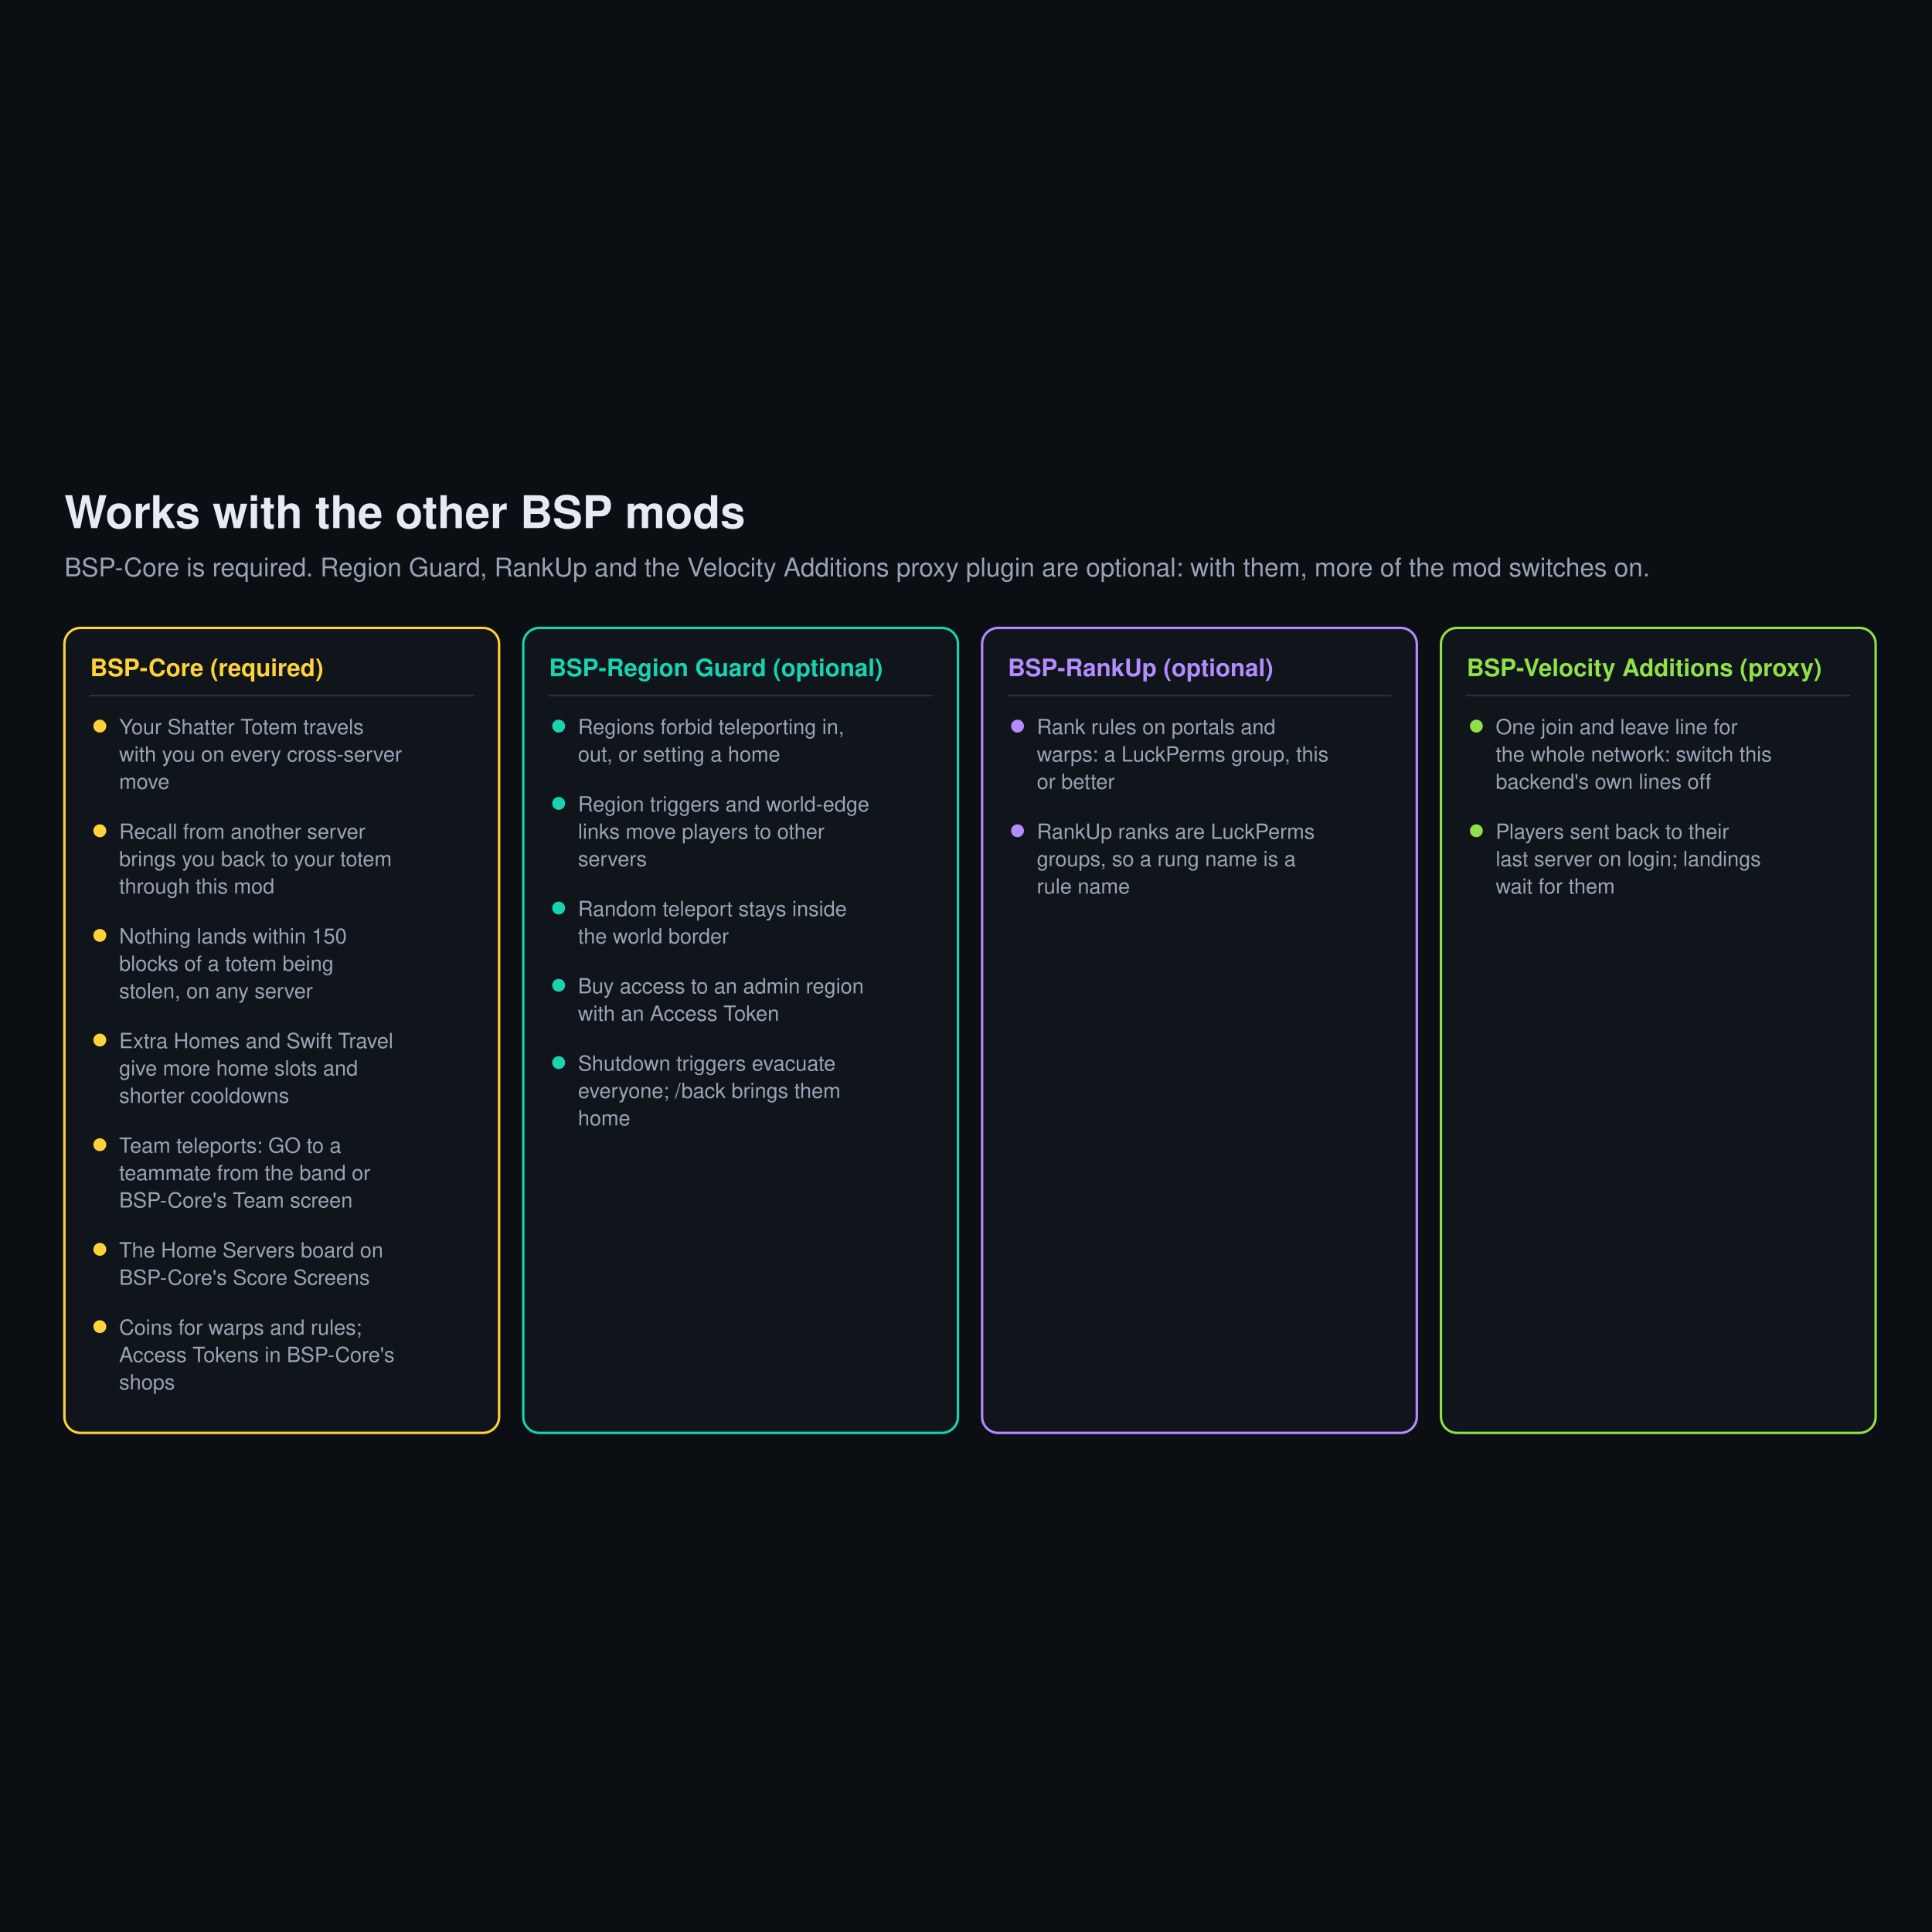
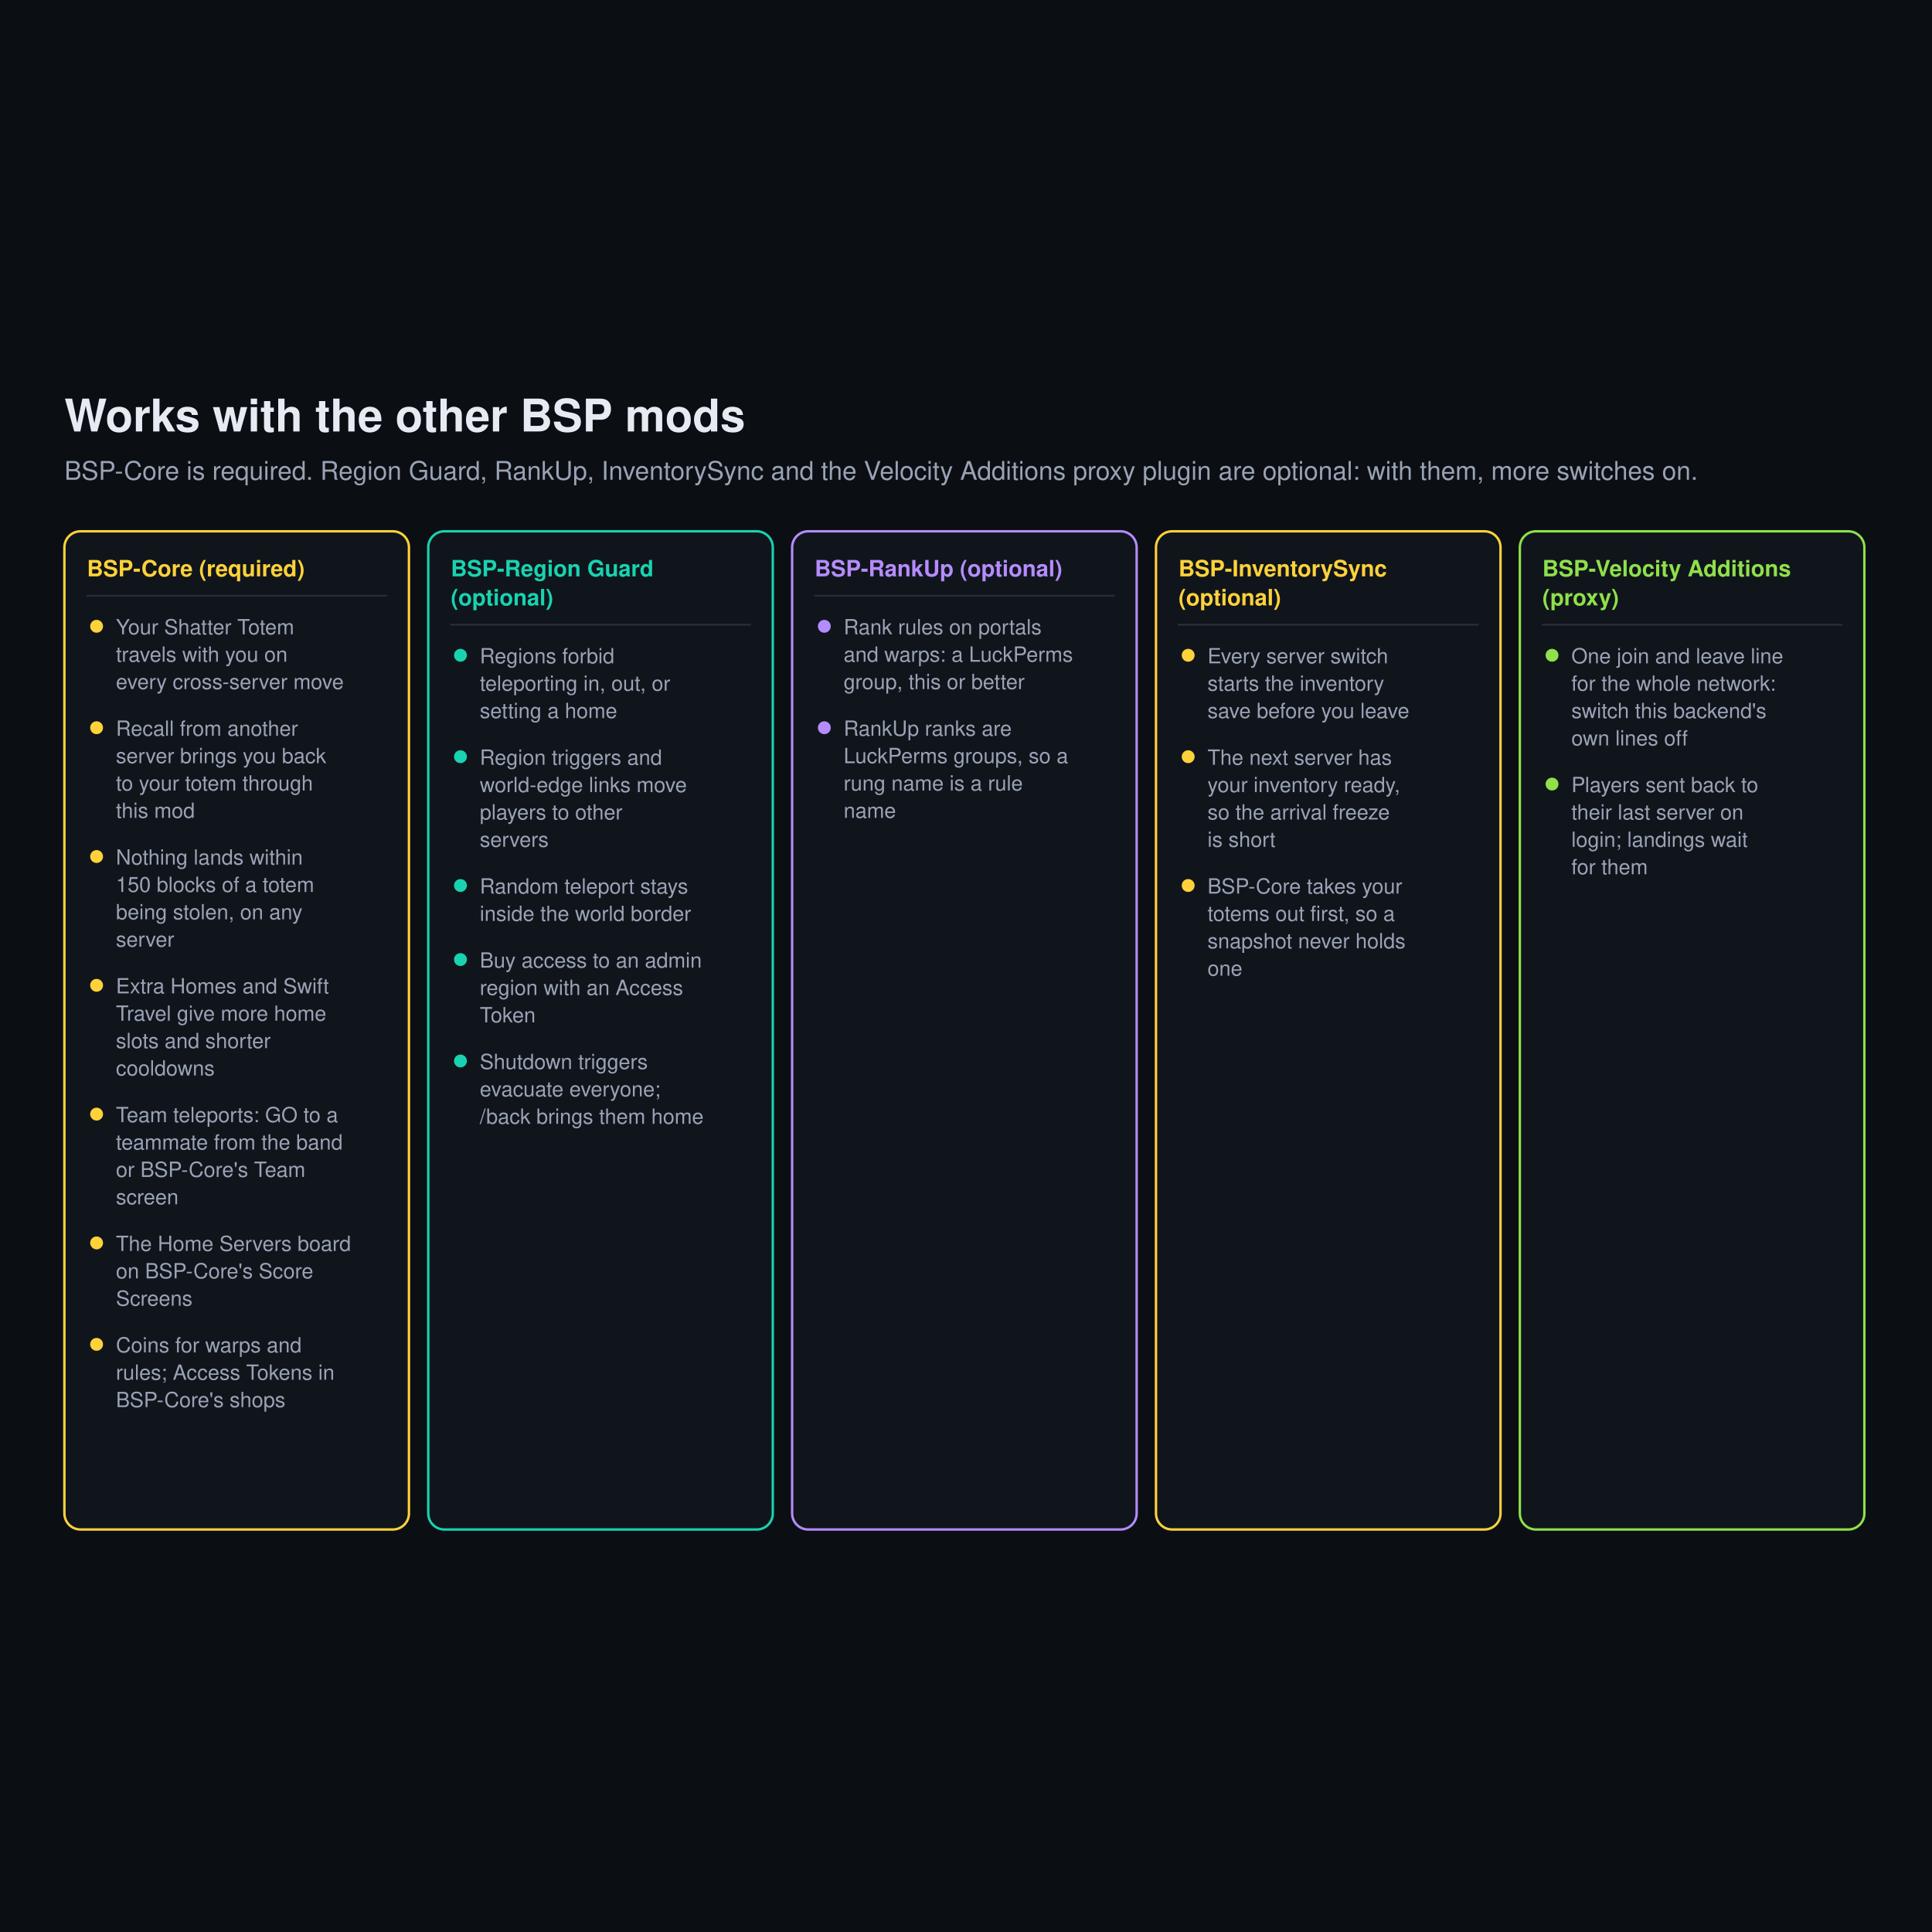
<svg xmlns="http://www.w3.org/2000/svg" width="1200" height="1200" viewBox="0 0 1200 1200">
  <rect width="1200" height="1200" fill="#0B0F14" />
-   <g transform="translate(0, 280)">
-     <rect width="1200" height="640" fill="#0B0F14" />
+   <g transform="translate(0, 220)">
+     <rect width="1200" height="760" fill="#0B0F14" />
    <text x="40" y="48" font-family="Helvetica Neue, Helvetica, Arial, sans-serif" font-size="28" font-weight="bold" fill="#E6EAF2" text-anchor="start">Works with the other BSP mods</text>
-     <text x="40" y="78" font-family="Helvetica Neue, Helvetica, Arial, sans-serif" font-size="16" font-weight="normal" fill="#9AA3B5" text-anchor="start">BSP-Core is required. Region Guard, RankUp and the Velocity Additions proxy plugin are optional: with them, more of the mod switches on.</text>
-     <rect x="40" y="110" width="270" height="500" rx="10" fill="#10151C" stroke="#FFD23A" stroke-width="1.5" opacity="1" />
-     <text x="56" y="140" font-family="Helvetica Neue, Helvetica, Arial, sans-serif" font-size="15" font-weight="bold" fill="#FFD23A" text-anchor="start">BSP-Core (required)</text>
-     <line x1="56" y1="152" x2="294" y2="152" stroke="#2A2F3A" stroke-width="1" stroke-linecap="round" />
-     <circle cx="62" cy="171" r="4" fill="#FFD23A" />
-     <text x="74" y="176" font-family="Helvetica Neue, Helvetica, Arial, sans-serif" font-size="13" font-weight="normal" fill="#9AA3B5" text-anchor="start">Your Shatter Totem travels</text>
-     <text x="74" y="193" font-family="Helvetica Neue, Helvetica, Arial, sans-serif" font-size="13" font-weight="normal" fill="#9AA3B5" text-anchor="start">with you on every cross-server</text>
-     <text x="74" y="210" font-family="Helvetica Neue, Helvetica, Arial, sans-serif" font-size="13" font-weight="normal" fill="#9AA3B5" text-anchor="start">move</text>
-     <circle cx="62" cy="236" r="4" fill="#FFD23A" />
-     <text x="74" y="241" font-family="Helvetica Neue, Helvetica, Arial, sans-serif" font-size="13" font-weight="normal" fill="#9AA3B5" text-anchor="start">Recall from another server</text>
-     <text x="74" y="258" font-family="Helvetica Neue, Helvetica, Arial, sans-serif" font-size="13" font-weight="normal" fill="#9AA3B5" text-anchor="start">brings you back to your totem</text>
-     <text x="74" y="275" font-family="Helvetica Neue, Helvetica, Arial, sans-serif" font-size="13" font-weight="normal" fill="#9AA3B5" text-anchor="start">through this mod</text>
-     <circle cx="62" cy="301" r="4" fill="#FFD23A" />
-     <text x="74" y="306" font-family="Helvetica Neue, Helvetica, Arial, sans-serif" font-size="13" font-weight="normal" fill="#9AA3B5" text-anchor="start">Nothing lands within 150</text>
-     <text x="74" y="323" font-family="Helvetica Neue, Helvetica, Arial, sans-serif" font-size="13" font-weight="normal" fill="#9AA3B5" text-anchor="start">blocks of a totem being</text>
-     <text x="74" y="340" font-family="Helvetica Neue, Helvetica, Arial, sans-serif" font-size="13" font-weight="normal" fill="#9AA3B5" text-anchor="start">stolen, on any server</text>
-     <circle cx="62" cy="366" r="4" fill="#FFD23A" />
-     <text x="74" y="371" font-family="Helvetica Neue, Helvetica, Arial, sans-serif" font-size="13" font-weight="normal" fill="#9AA3B5" text-anchor="start">Extra Homes and Swift Travel</text>
-     <text x="74" y="388" font-family="Helvetica Neue, Helvetica, Arial, sans-serif" font-size="13" font-weight="normal" fill="#9AA3B5" text-anchor="start">give more home slots and</text>
-     <text x="74" y="405" font-family="Helvetica Neue, Helvetica, Arial, sans-serif" font-size="13" font-weight="normal" fill="#9AA3B5" text-anchor="start">shorter cooldowns</text>
-     <circle cx="62" cy="431" r="4" fill="#FFD23A" />
-     <text x="74" y="436" font-family="Helvetica Neue, Helvetica, Arial, sans-serif" font-size="13" font-weight="normal" fill="#9AA3B5" text-anchor="start">Team teleports: GO to a</text>
-     <text x="74" y="453" font-family="Helvetica Neue, Helvetica, Arial, sans-serif" font-size="13" font-weight="normal" fill="#9AA3B5" text-anchor="start">teammate from the band or</text>
-     <text x="74" y="470" font-family="Helvetica Neue, Helvetica, Arial, sans-serif" font-size="13" font-weight="normal" fill="#9AA3B5" text-anchor="start">BSP-Core's Team screen</text>
-     <circle cx="62" cy="496" r="4" fill="#FFD23A" />
-     <text x="74" y="501" font-family="Helvetica Neue, Helvetica, Arial, sans-serif" font-size="13" font-weight="normal" fill="#9AA3B5" text-anchor="start">The Home Servers board on</text>
-     <text x="74" y="518" font-family="Helvetica Neue, Helvetica, Arial, sans-serif" font-size="13" font-weight="normal" fill="#9AA3B5" text-anchor="start">BSP-Core's Score Screens</text>
-     <circle cx="62" cy="544" r="4" fill="#FFD23A" />
-     <text x="74" y="549" font-family="Helvetica Neue, Helvetica, Arial, sans-serif" font-size="13" font-weight="normal" fill="#9AA3B5" text-anchor="start">Coins for warps and rules;</text>
-     <text x="74" y="566" font-family="Helvetica Neue, Helvetica, Arial, sans-serif" font-size="13" font-weight="normal" fill="#9AA3B5" text-anchor="start">Access Tokens in BSP-Core's</text>
-     <text x="74" y="583" font-family="Helvetica Neue, Helvetica, Arial, sans-serif" font-size="13" font-weight="normal" fill="#9AA3B5" text-anchor="start">shops</text>
-     <rect x="325" y="110" width="270" height="500" rx="10" fill="#10151C" stroke="#19D3B0" stroke-width="1.5" opacity="1" />
-     <text x="341" y="140" font-family="Helvetica Neue, Helvetica, Arial, sans-serif" font-size="15" font-weight="bold" fill="#19D3B0" text-anchor="start">BSP-Region Guard (optional)</text>
-     <line x1="341" y1="152" x2="579" y2="152" stroke="#2A2F3A" stroke-width="1" stroke-linecap="round" />
-     <circle cx="347" cy="171" r="4" fill="#19D3B0" />
-     <text x="359" y="176" font-family="Helvetica Neue, Helvetica, Arial, sans-serif" font-size="13" font-weight="normal" fill="#9AA3B5" text-anchor="start">Regions forbid teleporting in,</text>
-     <text x="359" y="193" font-family="Helvetica Neue, Helvetica, Arial, sans-serif" font-size="13" font-weight="normal" fill="#9AA3B5" text-anchor="start">out, or setting a home</text>
-     <circle cx="347" cy="219" r="4" fill="#19D3B0" />
-     <text x="359" y="224" font-family="Helvetica Neue, Helvetica, Arial, sans-serif" font-size="13" font-weight="normal" fill="#9AA3B5" text-anchor="start">Region triggers and world-edge</text>
-     <text x="359" y="241" font-family="Helvetica Neue, Helvetica, Arial, sans-serif" font-size="13" font-weight="normal" fill="#9AA3B5" text-anchor="start">links move players to other</text>
-     <text x="359" y="258" font-family="Helvetica Neue, Helvetica, Arial, sans-serif" font-size="13" font-weight="normal" fill="#9AA3B5" text-anchor="start">servers</text>
-     <circle cx="347" cy="284" r="4" fill="#19D3B0" />
-     <text x="359" y="289" font-family="Helvetica Neue, Helvetica, Arial, sans-serif" font-size="13" font-weight="normal" fill="#9AA3B5" text-anchor="start">Random teleport stays inside</text>
-     <text x="359" y="306" font-family="Helvetica Neue, Helvetica, Arial, sans-serif" font-size="13" font-weight="normal" fill="#9AA3B5" text-anchor="start">the world border</text>
-     <circle cx="347" cy="332" r="4" fill="#19D3B0" />
-     <text x="359" y="337" font-family="Helvetica Neue, Helvetica, Arial, sans-serif" font-size="13" font-weight="normal" fill="#9AA3B5" text-anchor="start">Buy access to an admin region</text>
-     <text x="359" y="354" font-family="Helvetica Neue, Helvetica, Arial, sans-serif" font-size="13" font-weight="normal" fill="#9AA3B5" text-anchor="start">with an Access Token</text>
-     <circle cx="347" cy="380" r="4" fill="#19D3B0" />
-     <text x="359" y="385" font-family="Helvetica Neue, Helvetica, Arial, sans-serif" font-size="13" font-weight="normal" fill="#9AA3B5" text-anchor="start">Shutdown triggers evacuate</text>
-     <text x="359" y="402" font-family="Helvetica Neue, Helvetica, Arial, sans-serif" font-size="13" font-weight="normal" fill="#9AA3B5" text-anchor="start">everyone; /back brings them</text>
-     <text x="359" y="419" font-family="Helvetica Neue, Helvetica, Arial, sans-serif" font-size="13" font-weight="normal" fill="#9AA3B5" text-anchor="start">home</text>
-     <rect x="610" y="110" width="270" height="500" rx="10" fill="#10151C" stroke="#B58CFF" stroke-width="1.5" opacity="1" />
-     <text x="626" y="140" font-family="Helvetica Neue, Helvetica, Arial, sans-serif" font-size="15" font-weight="bold" fill="#B58CFF" text-anchor="start">BSP-RankUp (optional)</text>
-     <line x1="626" y1="152" x2="864" y2="152" stroke="#2A2F3A" stroke-width="1" stroke-linecap="round" />
-     <circle cx="632" cy="171" r="4" fill="#B58CFF" />
-     <text x="644" y="176" font-family="Helvetica Neue, Helvetica, Arial, sans-serif" font-size="13" font-weight="normal" fill="#9AA3B5" text-anchor="start">Rank rules on portals and</text>
-     <text x="644" y="193" font-family="Helvetica Neue, Helvetica, Arial, sans-serif" font-size="13" font-weight="normal" fill="#9AA3B5" text-anchor="start">warps: a LuckPerms group, this</text>
-     <text x="644" y="210" font-family="Helvetica Neue, Helvetica, Arial, sans-serif" font-size="13" font-weight="normal" fill="#9AA3B5" text-anchor="start">or better</text>
-     <circle cx="632" cy="236" r="4" fill="#B58CFF" />
-     <text x="644" y="241" font-family="Helvetica Neue, Helvetica, Arial, sans-serif" font-size="13" font-weight="normal" fill="#9AA3B5" text-anchor="start">RankUp ranks are LuckPerms</text>
-     <text x="644" y="258" font-family="Helvetica Neue, Helvetica, Arial, sans-serif" font-size="13" font-weight="normal" fill="#9AA3B5" text-anchor="start">groups, so a rung name is a</text>
-     <text x="644" y="275" font-family="Helvetica Neue, Helvetica, Arial, sans-serif" font-size="13" font-weight="normal" fill="#9AA3B5" text-anchor="start">rule name</text>
-     <rect x="895" y="110" width="270" height="500" rx="10" fill="#10151C" stroke="#8FE04A" stroke-width="1.5" opacity="1" />
-     <text x="911" y="140" font-family="Helvetica Neue, Helvetica, Arial, sans-serif" font-size="15" font-weight="bold" fill="#8FE04A" text-anchor="start">BSP-Velocity Additions (proxy)</text>
-     <line x1="911" y1="152" x2="1149" y2="152" stroke="#2A2F3A" stroke-width="1" stroke-linecap="round" />
-     <circle cx="917" cy="171" r="4" fill="#8FE04A" />
-     <text x="929" y="176" font-family="Helvetica Neue, Helvetica, Arial, sans-serif" font-size="13" font-weight="normal" fill="#9AA3B5" text-anchor="start">One join and leave line for</text>
-     <text x="929" y="193" font-family="Helvetica Neue, Helvetica, Arial, sans-serif" font-size="13" font-weight="normal" fill="#9AA3B5" text-anchor="start">the whole network: switch this</text>
-     <text x="929" y="210" font-family="Helvetica Neue, Helvetica, Arial, sans-serif" font-size="13" font-weight="normal" fill="#9AA3B5" text-anchor="start">backend's own lines off</text>
-     <circle cx="917" cy="236" r="4" fill="#8FE04A" />
-     <text x="929" y="241" font-family="Helvetica Neue, Helvetica, Arial, sans-serif" font-size="13" font-weight="normal" fill="#9AA3B5" text-anchor="start">Players sent back to their</text>
-     <text x="929" y="258" font-family="Helvetica Neue, Helvetica, Arial, sans-serif" font-size="13" font-weight="normal" fill="#9AA3B5" text-anchor="start">last server on login; landings</text>
-     <text x="929" y="275" font-family="Helvetica Neue, Helvetica, Arial, sans-serif" font-size="13" font-weight="normal" fill="#9AA3B5" text-anchor="start">wait for them</text>
+     <text x="40" y="78" font-family="Helvetica Neue, Helvetica, Arial, sans-serif" font-size="16" font-weight="normal" fill="#9AA3B5" text-anchor="start">BSP-Core is required. Region Guard, RankUp, InventorySync and the Velocity Additions proxy plugin are optional: with them, more switches on.</text>
+     <rect x="40" y="110" width="214" height="620" rx="10" fill="#10151C" stroke="#FFD23A" stroke-width="1.5" opacity="1" />
+     <text x="54" y="138" font-family="Helvetica Neue, Helvetica, Arial, sans-serif" font-size="14" font-weight="bold" fill="#FFD23A" text-anchor="start">BSP-Core (required)</text>
+     <line x1="54" y1="150" x2="240" y2="150" stroke="#2A2F3A" stroke-width="1" stroke-linecap="round" />
+     <circle cx="60" cy="169" r="4" fill="#FFD23A" />
+     <text x="72" y="174" font-family="Helvetica Neue, Helvetica, Arial, sans-serif" font-size="13" font-weight="normal" fill="#9AA3B5" text-anchor="start">Your Shatter Totem</text>
+     <text x="72" y="191" font-family="Helvetica Neue, Helvetica, Arial, sans-serif" font-size="13" font-weight="normal" fill="#9AA3B5" text-anchor="start">travels with you on</text>
+     <text x="72" y="208" font-family="Helvetica Neue, Helvetica, Arial, sans-serif" font-size="13" font-weight="normal" fill="#9AA3B5" text-anchor="start">every cross-server move</text>
+     <circle cx="60" cy="232" r="4" fill="#FFD23A" />
+     <text x="72" y="237" font-family="Helvetica Neue, Helvetica, Arial, sans-serif" font-size="13" font-weight="normal" fill="#9AA3B5" text-anchor="start">Recall from another</text>
+     <text x="72" y="254" font-family="Helvetica Neue, Helvetica, Arial, sans-serif" font-size="13" font-weight="normal" fill="#9AA3B5" text-anchor="start">server brings you back</text>
+     <text x="72" y="271" font-family="Helvetica Neue, Helvetica, Arial, sans-serif" font-size="13" font-weight="normal" fill="#9AA3B5" text-anchor="start">to your totem through</text>
+     <text x="72" y="288" font-family="Helvetica Neue, Helvetica, Arial, sans-serif" font-size="13" font-weight="normal" fill="#9AA3B5" text-anchor="start">this mod</text>
+     <circle cx="60" cy="312" r="4" fill="#FFD23A" />
+     <text x="72" y="317" font-family="Helvetica Neue, Helvetica, Arial, sans-serif" font-size="13" font-weight="normal" fill="#9AA3B5" text-anchor="start">Nothing lands within</text>
+     <text x="72" y="334" font-family="Helvetica Neue, Helvetica, Arial, sans-serif" font-size="13" font-weight="normal" fill="#9AA3B5" text-anchor="start">150 blocks of a totem</text>
+     <text x="72" y="351" font-family="Helvetica Neue, Helvetica, Arial, sans-serif" font-size="13" font-weight="normal" fill="#9AA3B5" text-anchor="start">being stolen, on any</text>
+     <text x="72" y="368" font-family="Helvetica Neue, Helvetica, Arial, sans-serif" font-size="13" font-weight="normal" fill="#9AA3B5" text-anchor="start">server</text>
+     <circle cx="60" cy="392" r="4" fill="#FFD23A" />
+     <text x="72" y="397" font-family="Helvetica Neue, Helvetica, Arial, sans-serif" font-size="13" font-weight="normal" fill="#9AA3B5" text-anchor="start">Extra Homes and Swift</text>
+     <text x="72" y="414" font-family="Helvetica Neue, Helvetica, Arial, sans-serif" font-size="13" font-weight="normal" fill="#9AA3B5" text-anchor="start">Travel give more home</text>
+     <text x="72" y="431" font-family="Helvetica Neue, Helvetica, Arial, sans-serif" font-size="13" font-weight="normal" fill="#9AA3B5" text-anchor="start">slots and shorter</text>
+     <text x="72" y="448" font-family="Helvetica Neue, Helvetica, Arial, sans-serif" font-size="13" font-weight="normal" fill="#9AA3B5" text-anchor="start">cooldowns</text>
+     <circle cx="60" cy="472" r="4" fill="#FFD23A" />
+     <text x="72" y="477" font-family="Helvetica Neue, Helvetica, Arial, sans-serif" font-size="13" font-weight="normal" fill="#9AA3B5" text-anchor="start">Team teleports: GO to a</text>
+     <text x="72" y="494" font-family="Helvetica Neue, Helvetica, Arial, sans-serif" font-size="13" font-weight="normal" fill="#9AA3B5" text-anchor="start">teammate from the band</text>
+     <text x="72" y="511" font-family="Helvetica Neue, Helvetica, Arial, sans-serif" font-size="13" font-weight="normal" fill="#9AA3B5" text-anchor="start">or BSP-Core's Team</text>
+     <text x="72" y="528" font-family="Helvetica Neue, Helvetica, Arial, sans-serif" font-size="13" font-weight="normal" fill="#9AA3B5" text-anchor="start">screen</text>
+     <circle cx="60" cy="552" r="4" fill="#FFD23A" />
+     <text x="72" y="557" font-family="Helvetica Neue, Helvetica, Arial, sans-serif" font-size="13" font-weight="normal" fill="#9AA3B5" text-anchor="start">The Home Servers board</text>
+     <text x="72" y="574" font-family="Helvetica Neue, Helvetica, Arial, sans-serif" font-size="13" font-weight="normal" fill="#9AA3B5" text-anchor="start">on BSP-Core's Score</text>
+     <text x="72" y="591" font-family="Helvetica Neue, Helvetica, Arial, sans-serif" font-size="13" font-weight="normal" fill="#9AA3B5" text-anchor="start">Screens</text>
+     <circle cx="60" cy="615" r="4" fill="#FFD23A" />
+     <text x="72" y="620" font-family="Helvetica Neue, Helvetica, Arial, sans-serif" font-size="13" font-weight="normal" fill="#9AA3B5" text-anchor="start">Coins for warps and</text>
+     <text x="72" y="637" font-family="Helvetica Neue, Helvetica, Arial, sans-serif" font-size="13" font-weight="normal" fill="#9AA3B5" text-anchor="start">rules; Access Tokens in</text>
+     <text x="72" y="654" font-family="Helvetica Neue, Helvetica, Arial, sans-serif" font-size="13" font-weight="normal" fill="#9AA3B5" text-anchor="start">BSP-Core's shops</text>
+     <rect x="266" y="110" width="214" height="620" rx="10" fill="#10151C" stroke="#19D3B0" stroke-width="1.5" opacity="1" />
+     <text x="280" y="138" font-family="Helvetica Neue, Helvetica, Arial, sans-serif" font-size="14" font-weight="bold" fill="#19D3B0" text-anchor="start">BSP-Region Guard</text>
+     <text x="280" y="156" font-family="Helvetica Neue, Helvetica, Arial, sans-serif" font-size="14" font-weight="bold" fill="#19D3B0" text-anchor="start">(optional)</text>
+     <line x1="280" y1="168" x2="466" y2="168" stroke="#2A2F3A" stroke-width="1" stroke-linecap="round" />
+     <circle cx="286" cy="187" r="4" fill="#19D3B0" />
+     <text x="298" y="192" font-family="Helvetica Neue, Helvetica, Arial, sans-serif" font-size="13" font-weight="normal" fill="#9AA3B5" text-anchor="start">Regions forbid</text>
+     <text x="298" y="209" font-family="Helvetica Neue, Helvetica, Arial, sans-serif" font-size="13" font-weight="normal" fill="#9AA3B5" text-anchor="start">teleporting in, out, or</text>
+     <text x="298" y="226" font-family="Helvetica Neue, Helvetica, Arial, sans-serif" font-size="13" font-weight="normal" fill="#9AA3B5" text-anchor="start">setting a home</text>
+     <circle cx="286" cy="250" r="4" fill="#19D3B0" />
+     <text x="298" y="255" font-family="Helvetica Neue, Helvetica, Arial, sans-serif" font-size="13" font-weight="normal" fill="#9AA3B5" text-anchor="start">Region triggers and</text>
+     <text x="298" y="272" font-family="Helvetica Neue, Helvetica, Arial, sans-serif" font-size="13" font-weight="normal" fill="#9AA3B5" text-anchor="start">world-edge links move</text>
+     <text x="298" y="289" font-family="Helvetica Neue, Helvetica, Arial, sans-serif" font-size="13" font-weight="normal" fill="#9AA3B5" text-anchor="start">players to other</text>
+     <text x="298" y="306" font-family="Helvetica Neue, Helvetica, Arial, sans-serif" font-size="13" font-weight="normal" fill="#9AA3B5" text-anchor="start">servers</text>
+     <circle cx="286" cy="330" r="4" fill="#19D3B0" />
+     <text x="298" y="335" font-family="Helvetica Neue, Helvetica, Arial, sans-serif" font-size="13" font-weight="normal" fill="#9AA3B5" text-anchor="start">Random teleport stays</text>
+     <text x="298" y="352" font-family="Helvetica Neue, Helvetica, Arial, sans-serif" font-size="13" font-weight="normal" fill="#9AA3B5" text-anchor="start">inside the world border</text>
+     <circle cx="286" cy="376" r="4" fill="#19D3B0" />
+     <text x="298" y="381" font-family="Helvetica Neue, Helvetica, Arial, sans-serif" font-size="13" font-weight="normal" fill="#9AA3B5" text-anchor="start">Buy access to an admin</text>
+     <text x="298" y="398" font-family="Helvetica Neue, Helvetica, Arial, sans-serif" font-size="13" font-weight="normal" fill="#9AA3B5" text-anchor="start">region with an Access</text>
+     <text x="298" y="415" font-family="Helvetica Neue, Helvetica, Arial, sans-serif" font-size="13" font-weight="normal" fill="#9AA3B5" text-anchor="start">Token</text>
+     <circle cx="286" cy="439" r="4" fill="#19D3B0" />
+     <text x="298" y="444" font-family="Helvetica Neue, Helvetica, Arial, sans-serif" font-size="13" font-weight="normal" fill="#9AA3B5" text-anchor="start">Shutdown triggers</text>
+     <text x="298" y="461" font-family="Helvetica Neue, Helvetica, Arial, sans-serif" font-size="13" font-weight="normal" fill="#9AA3B5" text-anchor="start">evacuate everyone;</text>
+     <text x="298" y="478" font-family="Helvetica Neue, Helvetica, Arial, sans-serif" font-size="13" font-weight="normal" fill="#9AA3B5" text-anchor="start">/back brings them home</text>
+     <rect x="492" y="110" width="214" height="620" rx="10" fill="#10151C" stroke="#B58CFF" stroke-width="1.5" opacity="1" />
+     <text x="506" y="138" font-family="Helvetica Neue, Helvetica, Arial, sans-serif" font-size="14" font-weight="bold" fill="#B58CFF" text-anchor="start">BSP-RankUp (optional)</text>
+     <line x1="506" y1="150" x2="692" y2="150" stroke="#2A2F3A" stroke-width="1" stroke-linecap="round" />
+     <circle cx="512" cy="169" r="4" fill="#B58CFF" />
+     <text x="524" y="174" font-family="Helvetica Neue, Helvetica, Arial, sans-serif" font-size="13" font-weight="normal" fill="#9AA3B5" text-anchor="start">Rank rules on portals</text>
+     <text x="524" y="191" font-family="Helvetica Neue, Helvetica, Arial, sans-serif" font-size="13" font-weight="normal" fill="#9AA3B5" text-anchor="start">and warps: a LuckPerms</text>
+     <text x="524" y="208" font-family="Helvetica Neue, Helvetica, Arial, sans-serif" font-size="13" font-weight="normal" fill="#9AA3B5" text-anchor="start">group, this or better</text>
+     <circle cx="512" cy="232" r="4" fill="#B58CFF" />
+     <text x="524" y="237" font-family="Helvetica Neue, Helvetica, Arial, sans-serif" font-size="13" font-weight="normal" fill="#9AA3B5" text-anchor="start">RankUp ranks are</text>
+     <text x="524" y="254" font-family="Helvetica Neue, Helvetica, Arial, sans-serif" font-size="13" font-weight="normal" fill="#9AA3B5" text-anchor="start">LuckPerms groups, so a</text>
+     <text x="524" y="271" font-family="Helvetica Neue, Helvetica, Arial, sans-serif" font-size="13" font-weight="normal" fill="#9AA3B5" text-anchor="start">rung name is a rule</text>
+     <text x="524" y="288" font-family="Helvetica Neue, Helvetica, Arial, sans-serif" font-size="13" font-weight="normal" fill="#9AA3B5" text-anchor="start">name</text>
+     <rect x="718" y="110" width="214" height="620" rx="10" fill="#10151C" stroke="#FFD23A" stroke-width="1.5" opacity="1" />
+     <text x="732" y="138" font-family="Helvetica Neue, Helvetica, Arial, sans-serif" font-size="14" font-weight="bold" fill="#FFD23A" text-anchor="start">BSP-InventorySync</text>
+     <text x="732" y="156" font-family="Helvetica Neue, Helvetica, Arial, sans-serif" font-size="14" font-weight="bold" fill="#FFD23A" text-anchor="start">(optional)</text>
+     <line x1="732" y1="168" x2="918" y2="168" stroke="#2A2F3A" stroke-width="1" stroke-linecap="round" />
+     <circle cx="738" cy="187" r="4" fill="#FFD23A" />
+     <text x="750" y="192" font-family="Helvetica Neue, Helvetica, Arial, sans-serif" font-size="13" font-weight="normal" fill="#9AA3B5" text-anchor="start">Every server switch</text>
+     <text x="750" y="209" font-family="Helvetica Neue, Helvetica, Arial, sans-serif" font-size="13" font-weight="normal" fill="#9AA3B5" text-anchor="start">starts the inventory</text>
+     <text x="750" y="226" font-family="Helvetica Neue, Helvetica, Arial, sans-serif" font-size="13" font-weight="normal" fill="#9AA3B5" text-anchor="start">save before you leave</text>
+     <circle cx="738" cy="250" r="4" fill="#FFD23A" />
+     <text x="750" y="255" font-family="Helvetica Neue, Helvetica, Arial, sans-serif" font-size="13" font-weight="normal" fill="#9AA3B5" text-anchor="start">The next server has</text>
+     <text x="750" y="272" font-family="Helvetica Neue, Helvetica, Arial, sans-serif" font-size="13" font-weight="normal" fill="#9AA3B5" text-anchor="start">your inventory ready,</text>
+     <text x="750" y="289" font-family="Helvetica Neue, Helvetica, Arial, sans-serif" font-size="13" font-weight="normal" fill="#9AA3B5" text-anchor="start">so the arrival freeze</text>
+     <text x="750" y="306" font-family="Helvetica Neue, Helvetica, Arial, sans-serif" font-size="13" font-weight="normal" fill="#9AA3B5" text-anchor="start">is short</text>
+     <circle cx="738" cy="330" r="4" fill="#FFD23A" />
+     <text x="750" y="335" font-family="Helvetica Neue, Helvetica, Arial, sans-serif" font-size="13" font-weight="normal" fill="#9AA3B5" text-anchor="start">BSP-Core takes your</text>
+     <text x="750" y="352" font-family="Helvetica Neue, Helvetica, Arial, sans-serif" font-size="13" font-weight="normal" fill="#9AA3B5" text-anchor="start">totems out first, so a</text>
+     <text x="750" y="369" font-family="Helvetica Neue, Helvetica, Arial, sans-serif" font-size="13" font-weight="normal" fill="#9AA3B5" text-anchor="start">snapshot never holds</text>
+     <text x="750" y="386" font-family="Helvetica Neue, Helvetica, Arial, sans-serif" font-size="13" font-weight="normal" fill="#9AA3B5" text-anchor="start">one</text>
+     <rect x="944" y="110" width="214" height="620" rx="10" fill="#10151C" stroke="#8FE04A" stroke-width="1.5" opacity="1" />
+     <text x="958" y="138" font-family="Helvetica Neue, Helvetica, Arial, sans-serif" font-size="14" font-weight="bold" fill="#8FE04A" text-anchor="start">BSP-Velocity Additions</text>
+     <text x="958" y="156" font-family="Helvetica Neue, Helvetica, Arial, sans-serif" font-size="14" font-weight="bold" fill="#8FE04A" text-anchor="start">(proxy)</text>
+     <line x1="958" y1="168" x2="1144" y2="168" stroke="#2A2F3A" stroke-width="1" stroke-linecap="round" />
+     <circle cx="964" cy="187" r="4" fill="#8FE04A" />
+     <text x="976" y="192" font-family="Helvetica Neue, Helvetica, Arial, sans-serif" font-size="13" font-weight="normal" fill="#9AA3B5" text-anchor="start">One join and leave line</text>
+     <text x="976" y="209" font-family="Helvetica Neue, Helvetica, Arial, sans-serif" font-size="13" font-weight="normal" fill="#9AA3B5" text-anchor="start">for the whole network:</text>
+     <text x="976" y="226" font-family="Helvetica Neue, Helvetica, Arial, sans-serif" font-size="13" font-weight="normal" fill="#9AA3B5" text-anchor="start">switch this backend's</text>
+     <text x="976" y="243" font-family="Helvetica Neue, Helvetica, Arial, sans-serif" font-size="13" font-weight="normal" fill="#9AA3B5" text-anchor="start">own lines off</text>
+     <circle cx="964" cy="267" r="4" fill="#8FE04A" />
+     <text x="976" y="272" font-family="Helvetica Neue, Helvetica, Arial, sans-serif" font-size="13" font-weight="normal" fill="#9AA3B5" text-anchor="start">Players sent back to</text>
+     <text x="976" y="289" font-family="Helvetica Neue, Helvetica, Arial, sans-serif" font-size="13" font-weight="normal" fill="#9AA3B5" text-anchor="start">their last server on</text>
+     <text x="976" y="306" font-family="Helvetica Neue, Helvetica, Arial, sans-serif" font-size="13" font-weight="normal" fill="#9AA3B5" text-anchor="start">login; landings wait</text>
+     <text x="976" y="323" font-family="Helvetica Neue, Helvetica, Arial, sans-serif" font-size="13" font-weight="normal" fill="#9AA3B5" text-anchor="start">for them</text>
  </g>
</svg>
